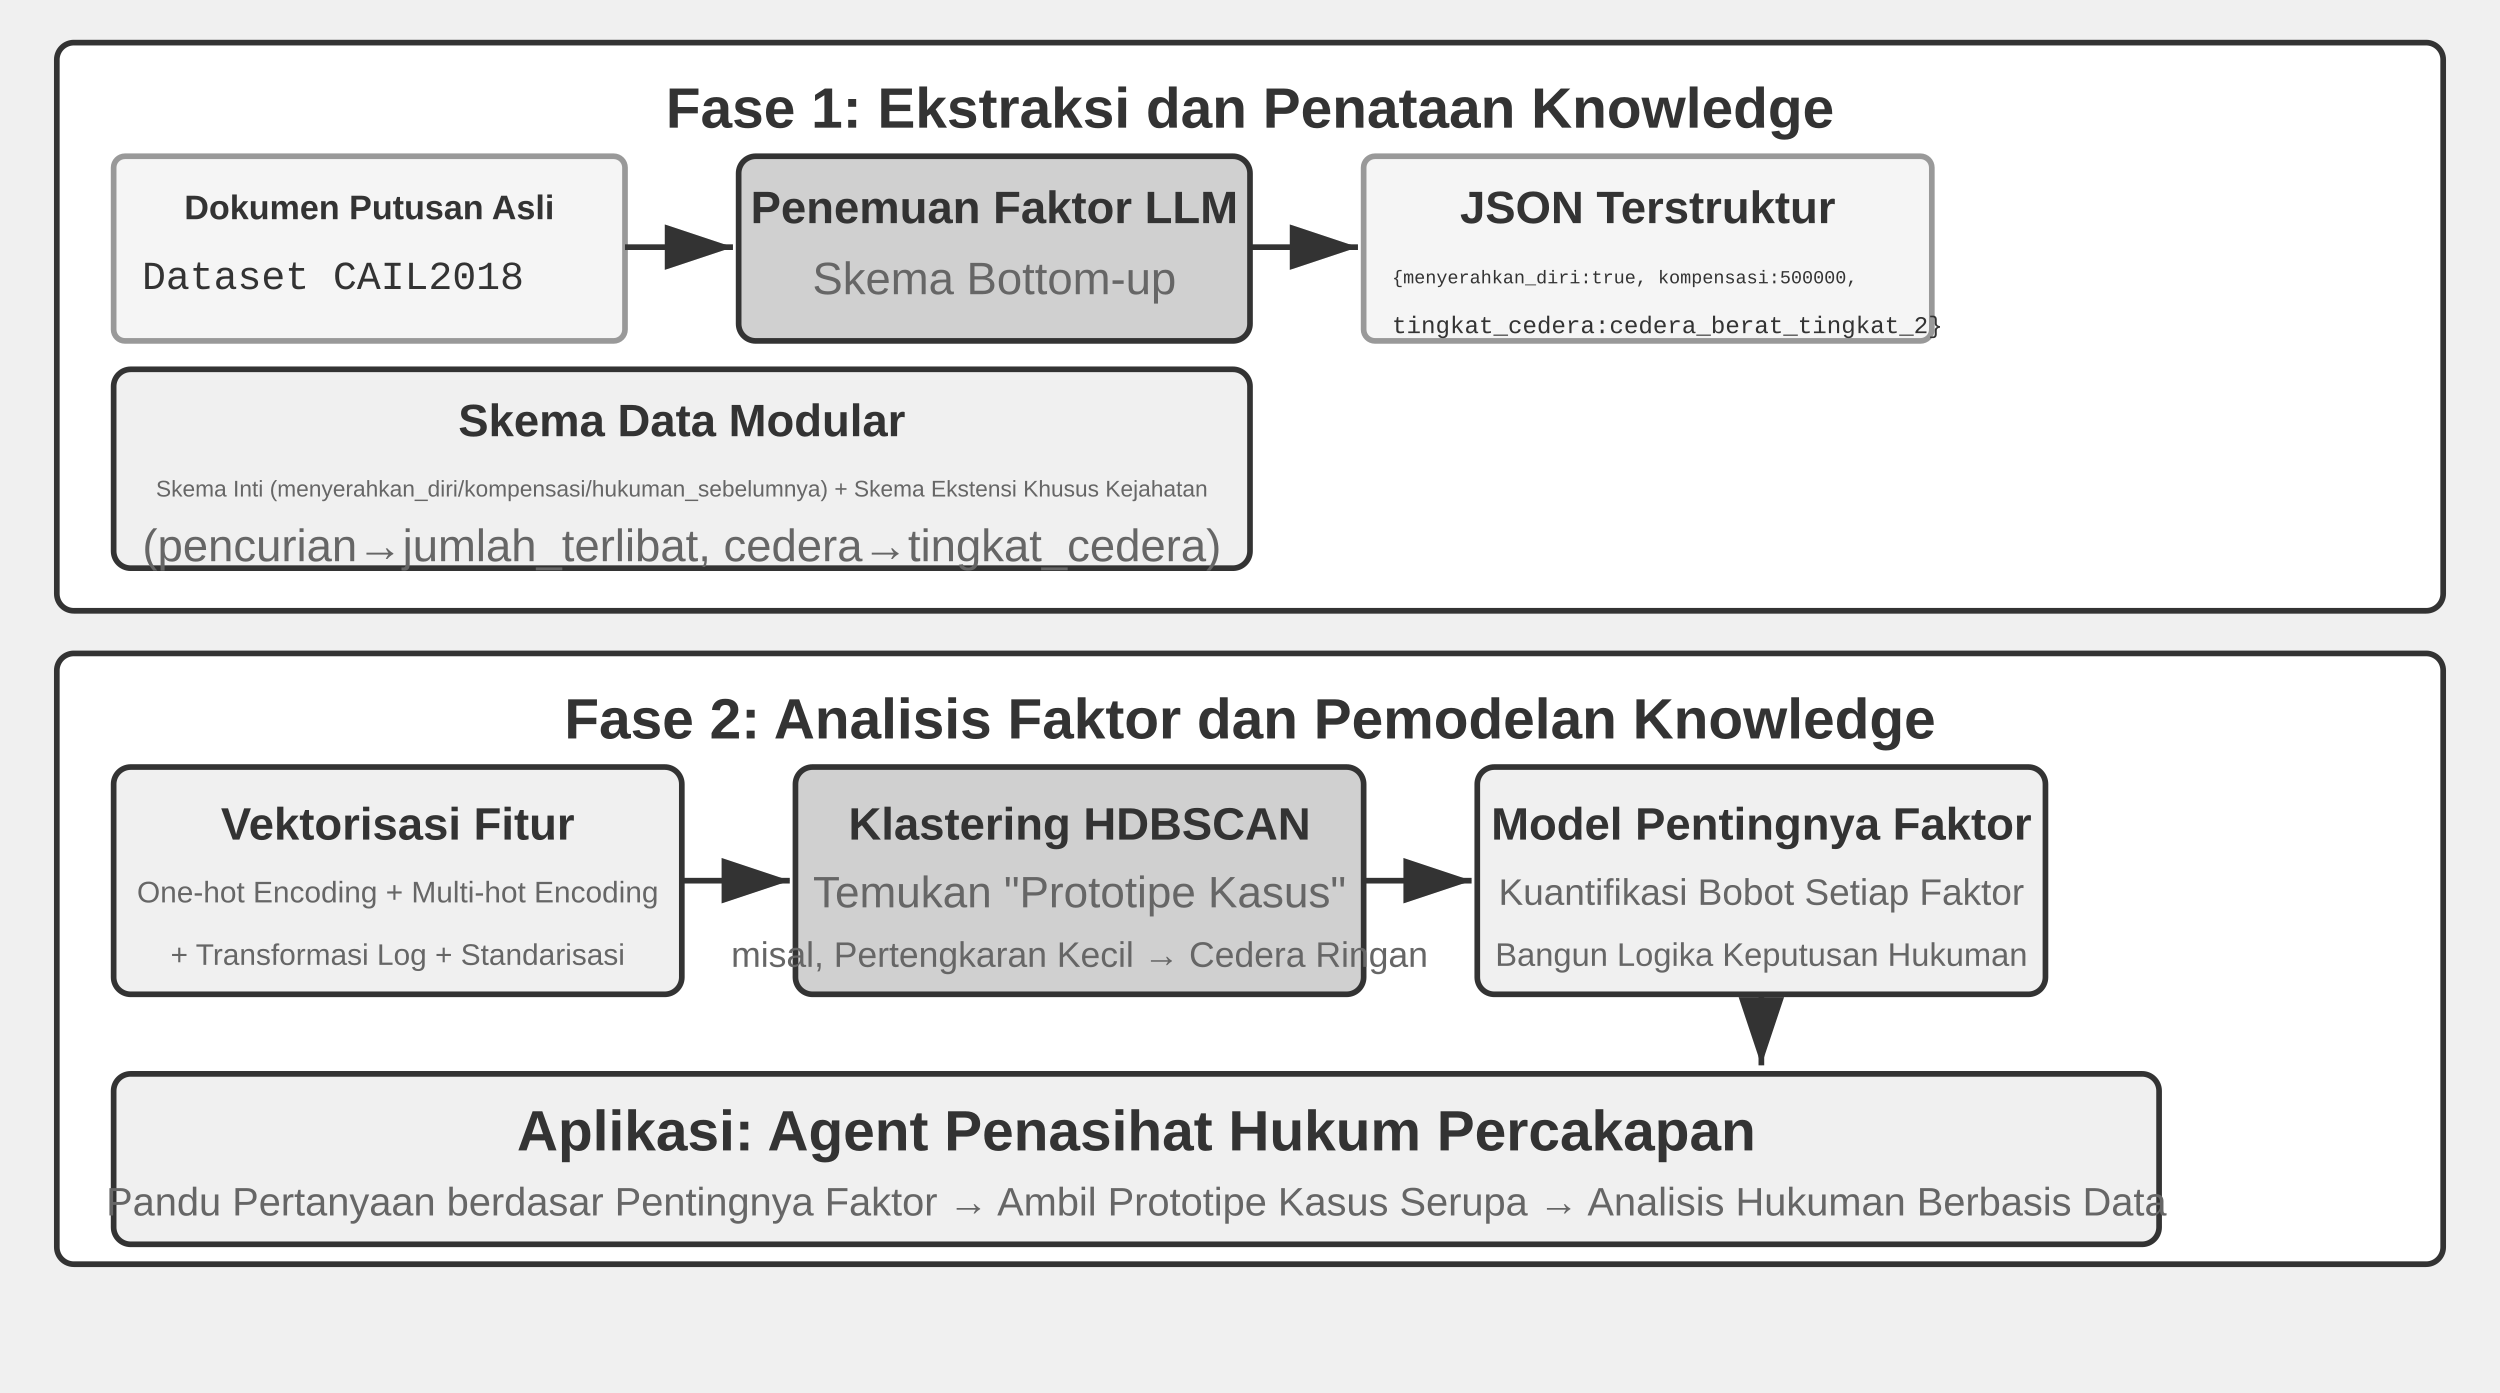
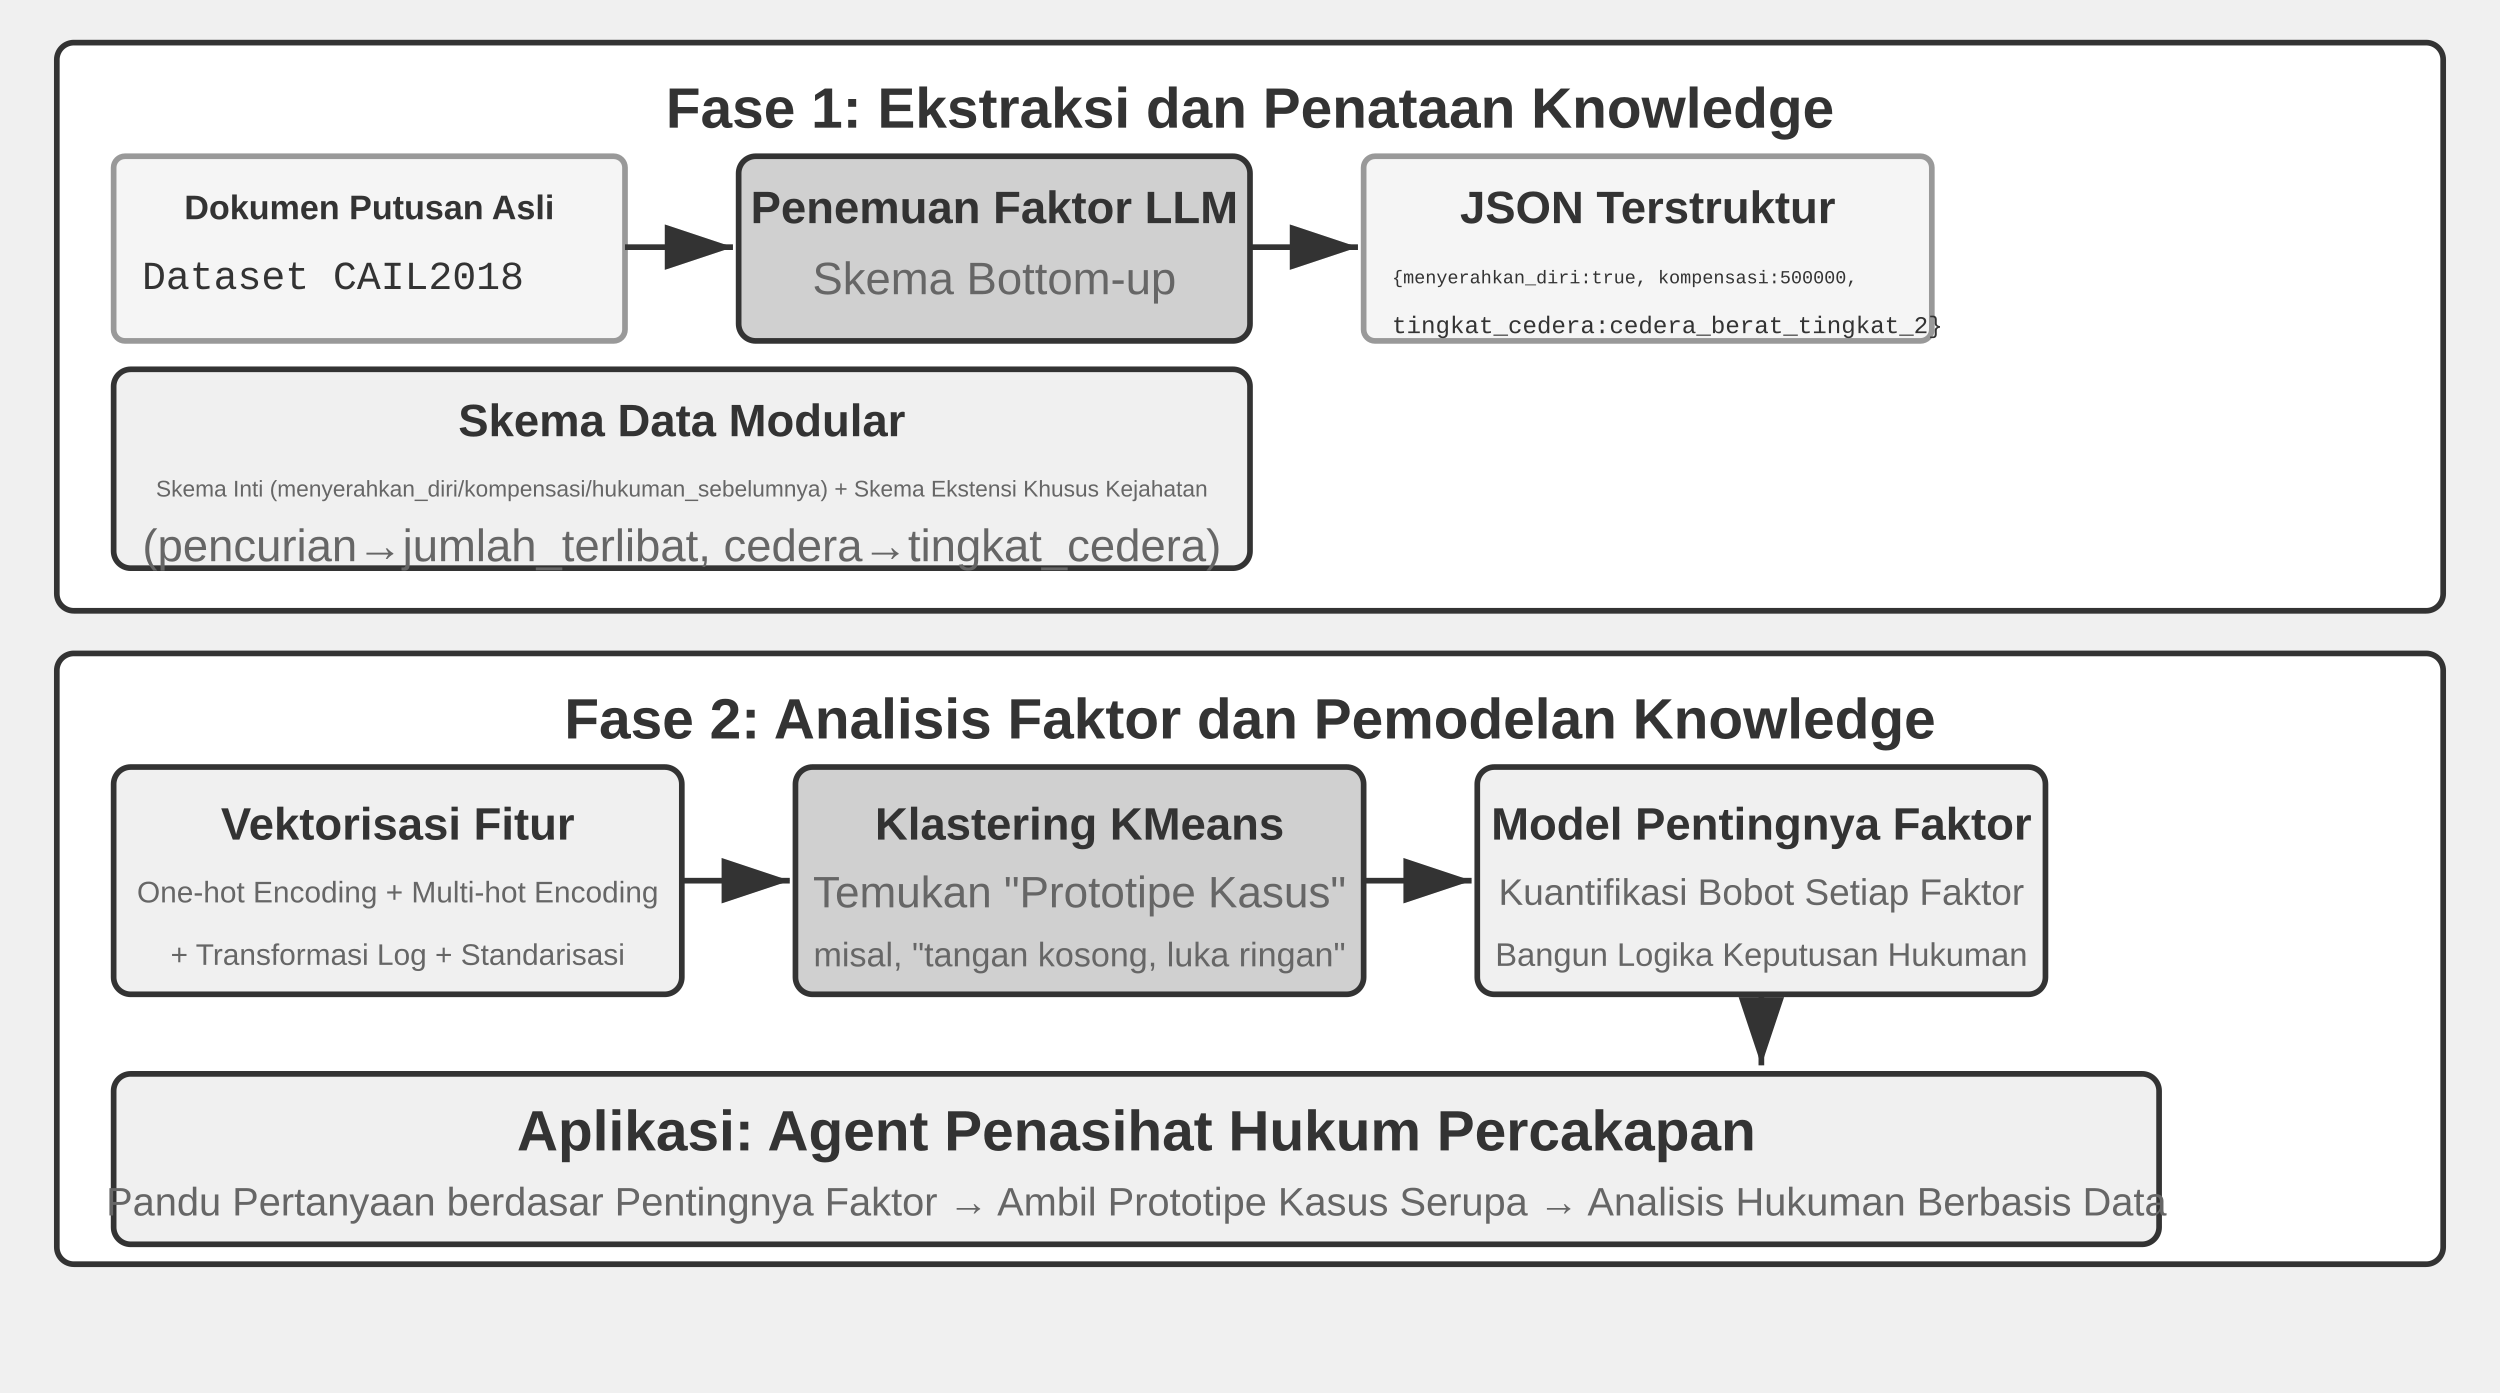
<svg xmlns="http://www.w3.org/2000/svg" viewBox="0 40 880 490" width="880" height="490" style="background:#ffffff">
  <defs>
    <marker id="ah" markerWidth="12" markerHeight="8" refX="12" refY="4" orient="auto">
      <polygon points="0 0, 12 4, 0 8" fill="#333333" />
    </marker>
    <marker id="ah-light" markerWidth="12" markerHeight="8" refX="12" refY="4" orient="auto">
      <polygon points="0 0, 12 4, 0 8" fill="#999999" />
    </marker>
  </defs>
  <rect x="20" y="55" width="840" height="200" rx="6" fill="#ffffff" stroke="#333333" stroke-width="2" />
  <text x="440" y="78" font-family="Arial, 'Helvetica Neue', Helvetica, 'PingFang SC', 'Microsoft YaHei', sans-serif" font-size="20" fill="#333333" text-anchor="middle" dominant-baseline="central" font-weight="bold">Fase 1: Ekstraksi dan Penataan Knowledge</text>
  <rect x="40" y="95" width="180" height="65" rx="4" fill="#f5f5f5" stroke="#999999" stroke-width="2" />
  <text x="130" y="113" font-family="Arial, 'Helvetica Neue', Helvetica, 'PingFang SC', 'Microsoft YaHei', sans-serif" font-size="12" fill="#333333" text-anchor="middle" dominant-baseline="central" font-weight="bold">Dokumen Putusan Asli</text>
  <text x="50" y="138" font-family="'Courier New', Courier, monospace" font-size="14" fill="#333333" text-anchor="start" dominant-baseline="central">Dataset CAIL2018</text>
  <line x1="220" y1="127" x2="258" y2="127" stroke="#333333" stroke-width="2" marker-end="url(#ah)" />
  <rect x="260" y="95" width="180" height="65" rx="6" fill="#d0d0d0" stroke="#333333" stroke-width="2" />
  <text x="350" y="113" font-family="Arial, 'Helvetica Neue', Helvetica, 'PingFang SC', 'Microsoft YaHei', sans-serif" font-size="16" fill="#333333" text-anchor="middle" dominant-baseline="central" font-weight="bold">Penemuan Faktor LLM</text>
  <text x="350" y="138" font-family="Arial, 'Helvetica Neue', Helvetica, 'PingFang SC', 'Microsoft YaHei', sans-serif" font-size="16" fill="#666666" text-anchor="middle" dominant-baseline="central" font-weight="normal">Skema Bottom-up</text>
  <line x1="440" y1="127" x2="478" y2="127" stroke="#333333" stroke-width="2" marker-end="url(#ah)" />
  <rect x="480" y="95" width="200" height="65" rx="4" fill="#f5f5f5" stroke="#999999" stroke-width="2" />
  <text x="580" y="113" font-family="Arial, 'Helvetica Neue', Helvetica, 'PingFang SC', 'Microsoft YaHei', sans-serif" font-size="16" fill="#333333" text-anchor="middle" dominant-baseline="central" font-weight="bold">JSON Terstruktur</text>
  <text x="490" y="138" font-family="'Courier New', Courier, monospace" font-size="6.5" fill="#333333" text-anchor="start" dominant-baseline="central">{menyerahkan_diri:true, kompensasi:500000,</text>
  <text x="490" y="155" font-family="'Courier New', Courier, monospace" font-size="8.5" fill="#333333" text-anchor="start" dominant-baseline="central"> tingkat_cedera:cedera_berat_tingkat_2}</text>
  <rect x="40" y="170" width="400" height="70" rx="6" fill="#f0f0f0" stroke="#333333" stroke-width="2" />
  <text x="240" y="188" font-family="Arial, 'Helvetica Neue', Helvetica, 'PingFang SC', 'Microsoft YaHei', sans-serif" font-size="16" fill="#333333" text-anchor="middle" dominant-baseline="central" font-weight="bold">Skema Data Modular</text>
  <text x="240" y="212" font-family="Arial, 'Helvetica Neue', Helvetica, 'PingFang SC', 'Microsoft YaHei', sans-serif" font-size="8" fill="#666666" text-anchor="middle" dominant-baseline="central" font-weight="normal">Skema Inti (menyerahkan_diri/kompensasi/hukuman_sebelumnya) + Skema Ekstensi Khusus Kejahatan</text>
  <text x="240" y="232" font-family="Arial, 'Helvetica Neue', Helvetica, 'PingFang SC', 'Microsoft YaHei', sans-serif" font-size="16" fill="#666666" text-anchor="middle" dominant-baseline="central" font-weight="normal">(pencurian→jumlah_terlibat, cedera→tingkat_cedera)</text>
  <rect x="20" y="270" width="840" height="215" rx="6" fill="#ffffff" stroke="#333333" stroke-width="2" />
  <text x="440" y="293" font-family="Arial, 'Helvetica Neue', Helvetica, 'PingFang SC', 'Microsoft YaHei', sans-serif" font-size="20" fill="#333333" text-anchor="middle" dominant-baseline="central" font-weight="bold">Fase 2: Analisis Faktor dan Pemodelan Knowledge</text>
  <rect x="40" y="310" width="200" height="80" rx="6" fill="#f0f0f0" stroke="#333333" stroke-width="2" />
  <text x="140" y="330" font-family="Arial, 'Helvetica Neue', Helvetica, 'PingFang SC', 'Microsoft YaHei', sans-serif" font-size="16" fill="#333333" text-anchor="middle" dominant-baseline="central" font-weight="bold">Vektorisasi Fitur</text>
  <text x="140" y="354" font-family="Arial, 'Helvetica Neue', Helvetica, 'PingFang SC', 'Microsoft YaHei', sans-serif" font-size="10.5" fill="#666666" text-anchor="middle" dominant-baseline="central" font-weight="normal">One-hot Encoding + Multi-hot Encoding</text>
  <text x="140" y="376" font-family="Arial, 'Helvetica Neue', Helvetica, 'PingFang SC', 'Microsoft YaHei', sans-serif" font-size="10.5" fill="#666666" text-anchor="middle" dominant-baseline="central" font-weight="normal">+ Transformasi Log + Standarisasi</text>
  <line x1="240" y1="350" x2="278" y2="350" stroke="#333333" stroke-width="2" marker-end="url(#ah)" />
  <rect x="280" y="310" width="200" height="80" rx="6" fill="#d0d0d0" stroke="#333333" stroke-width="2" />
-   <text x="380" y="330" font-family="Arial, 'Helvetica Neue', Helvetica, 'PingFang SC', 'Microsoft YaHei', sans-serif" font-size="16" fill="#333333" text-anchor="middle" dominant-baseline="central" font-weight="bold">Klastering HDBSCAN</text>
+   <text x="380" y="330" font-family="Arial, 'Helvetica Neue', Helvetica, 'PingFang SC', 'Microsoft YaHei', sans-serif" font-size="16" fill="#333333" text-anchor="middle" dominant-baseline="central" font-weight="bold">Klastering KMeans</text>
  <text x="380" y="354" font-family="Arial, 'Helvetica Neue', Helvetica, 'PingFang SC', 'Microsoft YaHei', sans-serif" font-size="15.5" fill="#666666" text-anchor="middle" dominant-baseline="central" font-weight="normal">Temukan "Prototipe Kasus"</text>
-   <text x="380" y="376" font-family="Arial, 'Helvetica Neue', Helvetica, 'PingFang SC', 'Microsoft YaHei', sans-serif" font-size="12.5" fill="#666666" text-anchor="middle" dominant-baseline="central" font-weight="normal">misal, Pertengkaran Kecil → Cedera Ringan</text>
+   <text x="380" y="376" font-family="Arial, 'Helvetica Neue', Helvetica, 'PingFang SC', 'Microsoft YaHei', sans-serif" font-size="12" fill="#666666" text-anchor="middle" dominant-baseline="central" font-weight="normal">misal, "tangan kosong, luka ringan"</text>
  <line x1="480" y1="350" x2="518" y2="350" stroke="#333333" stroke-width="2" marker-end="url(#ah)" />
  <rect x="520" y="310" width="200" height="80" rx="6" fill="#f0f0f0" stroke="#333333" stroke-width="2" />
  <text x="620" y="330" font-family="Arial, 'Helvetica Neue', Helvetica, 'PingFang SC', 'Microsoft YaHei', sans-serif" font-size="16" fill="#333333" text-anchor="middle" dominant-baseline="central" font-weight="bold">Model Pentingnya Faktor</text>
  <text x="620" y="354" font-family="Arial, 'Helvetica Neue', Helvetica, 'PingFang SC', 'Microsoft YaHei', sans-serif" font-size="13" fill="#666666" text-anchor="middle" dominant-baseline="central" font-weight="normal">Kuantifikasi Bobot Setiap Faktor</text>
  <text x="620" y="376" font-family="Arial, 'Helvetica Neue', Helvetica, 'PingFang SC', 'Microsoft YaHei', sans-serif" font-size="11.5" fill="#666666" text-anchor="middle" dominant-baseline="central" font-weight="normal">Bangun Logika Keputusan Hukuman</text>
  <line x1="620" y1="390" x2="620" y2="415" stroke="#333333" stroke-width="2" marker-end="url(#ah)" />
  <rect x="40" y="418" width="720" height="60" rx="6" fill="#f0f0f0" stroke="#333333" stroke-width="2" />
  <text x="400" y="438" font-family="Arial, 'Helvetica Neue', Helvetica, 'PingFang SC', 'Microsoft YaHei', sans-serif" font-size="20" fill="#333333" text-anchor="middle" dominant-baseline="central" font-weight="bold">Aplikasi: Agent Penasihat Hukum Percakapan</text>
  <text x="400" y="463" font-family="Arial, 'Helvetica Neue', Helvetica, 'PingFang SC', 'Microsoft YaHei', sans-serif" font-size="14" fill="#666666" text-anchor="middle" dominant-baseline="central" font-weight="normal">Pandu Pertanyaan berdasar Pentingnya Faktor → Ambil Prototipe Kasus Serupa → Analisis Hukuman Berbasis Data</text>
</svg>
